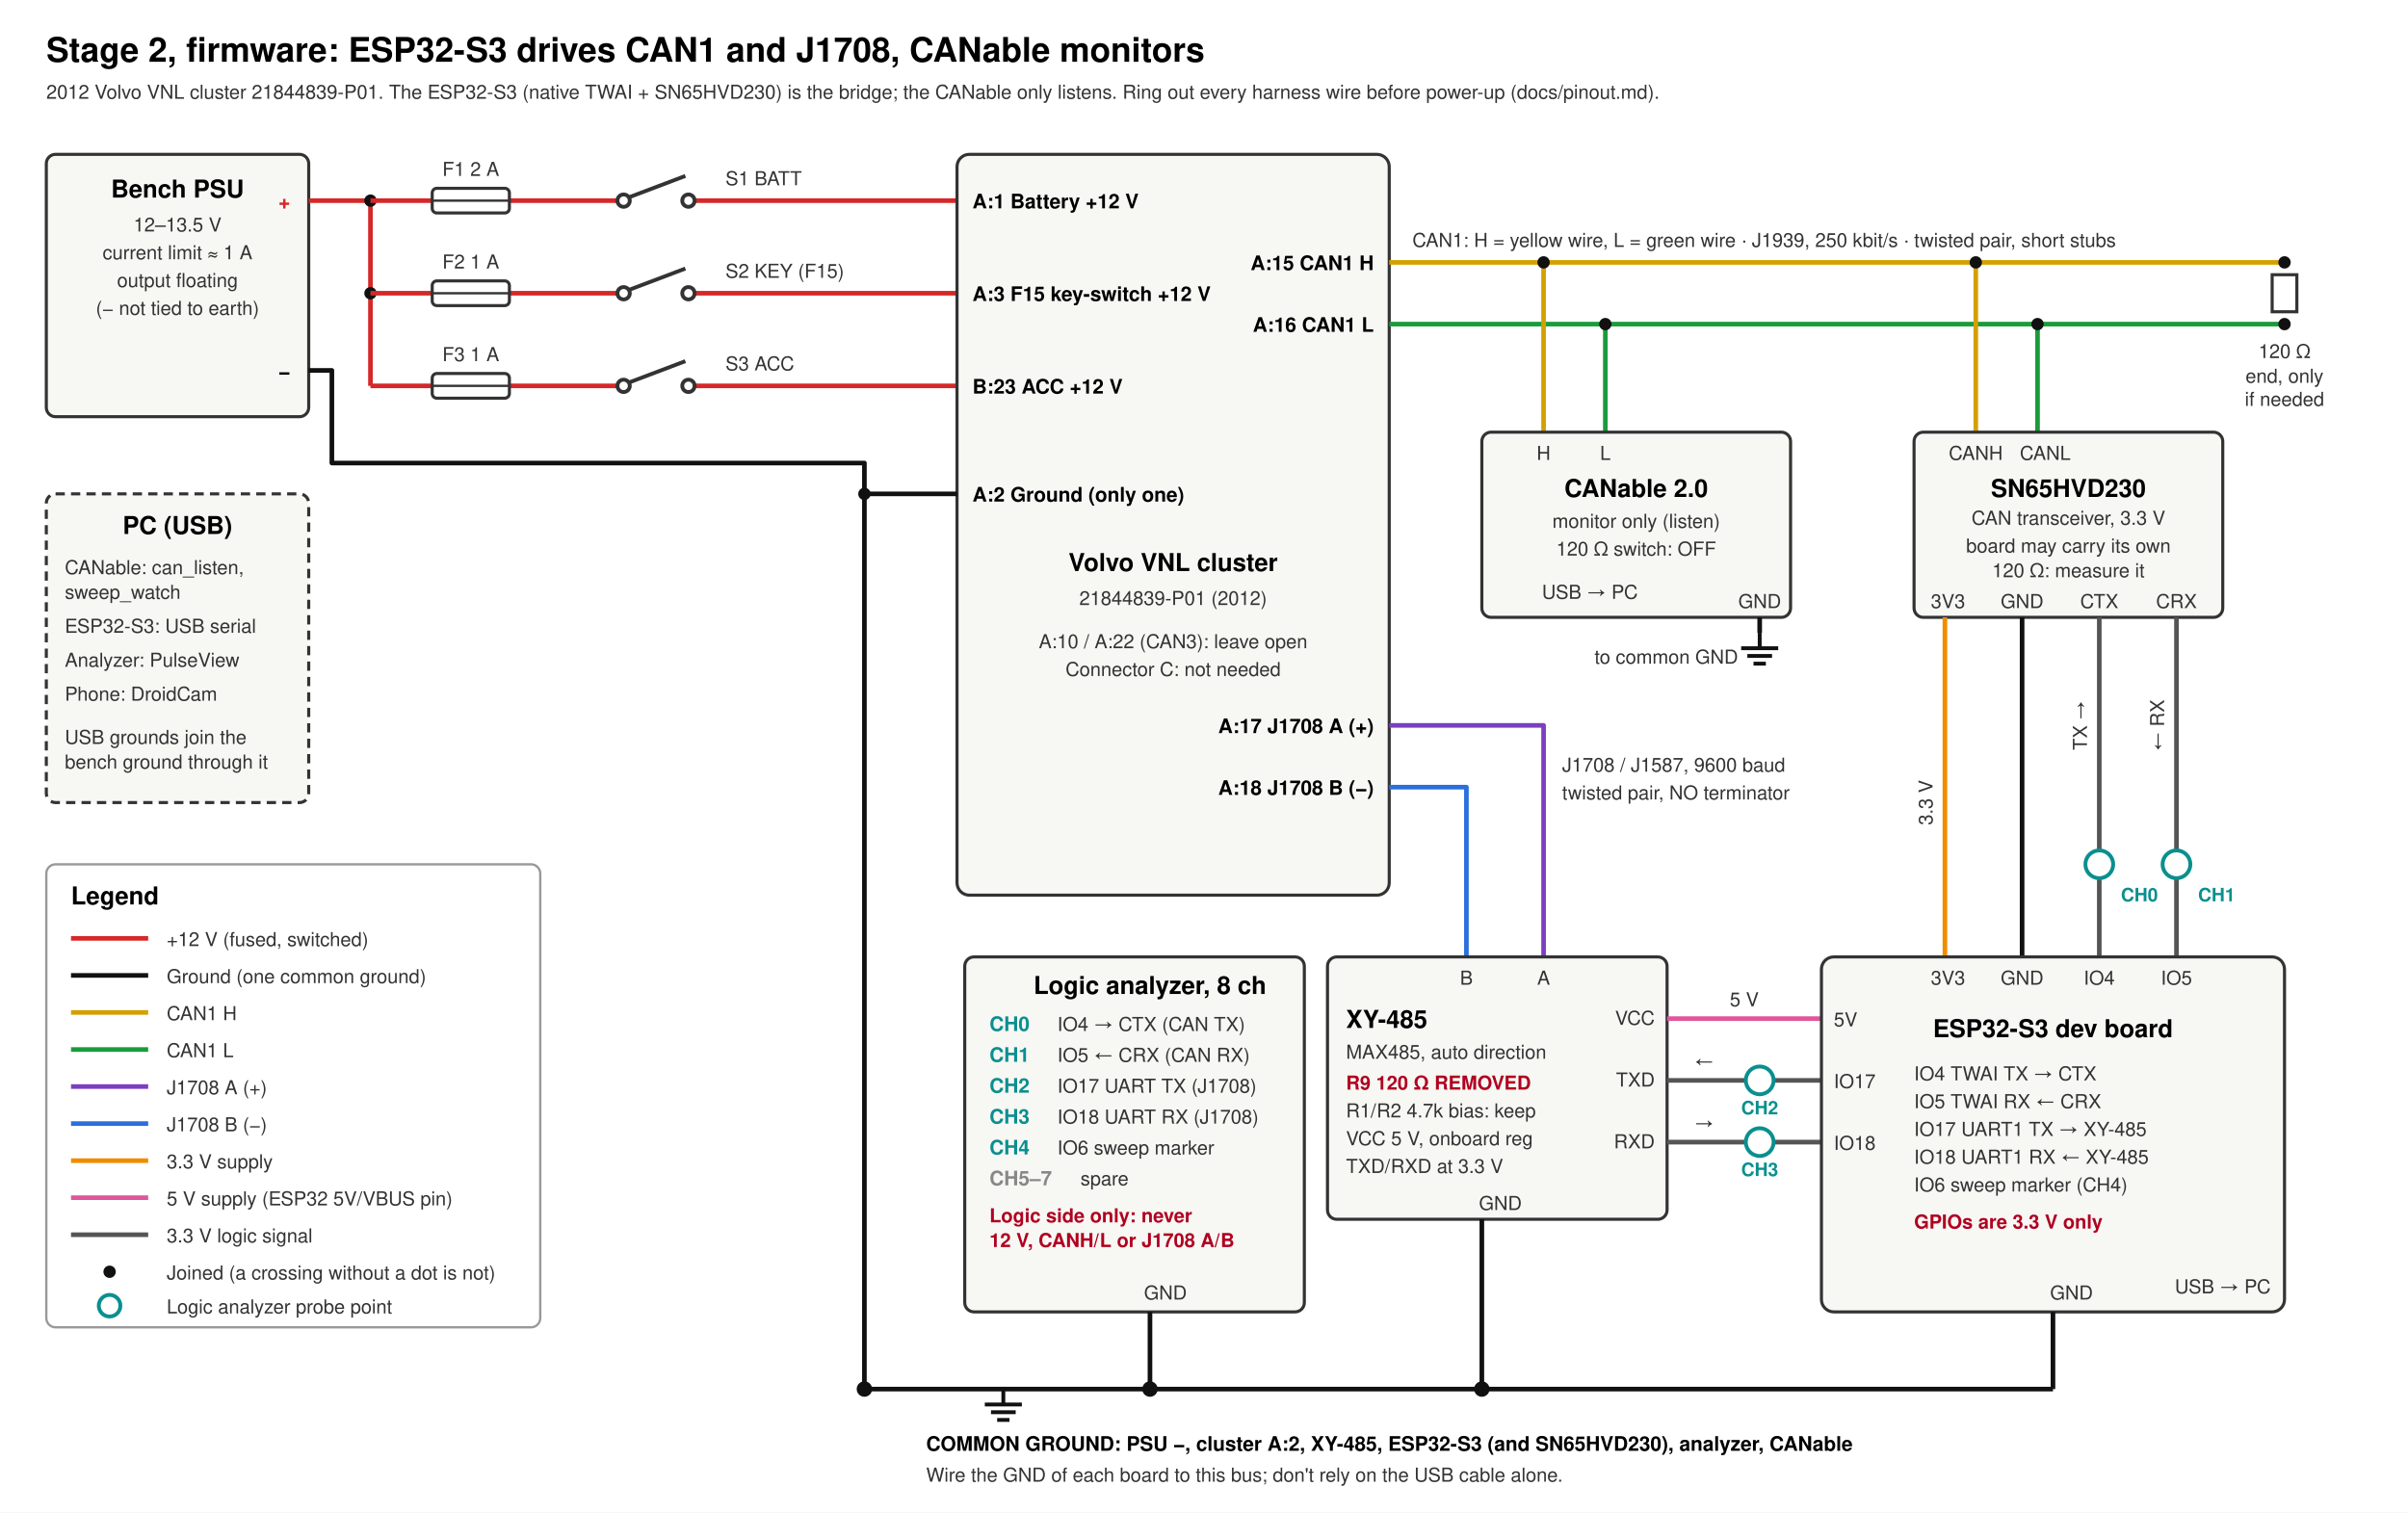
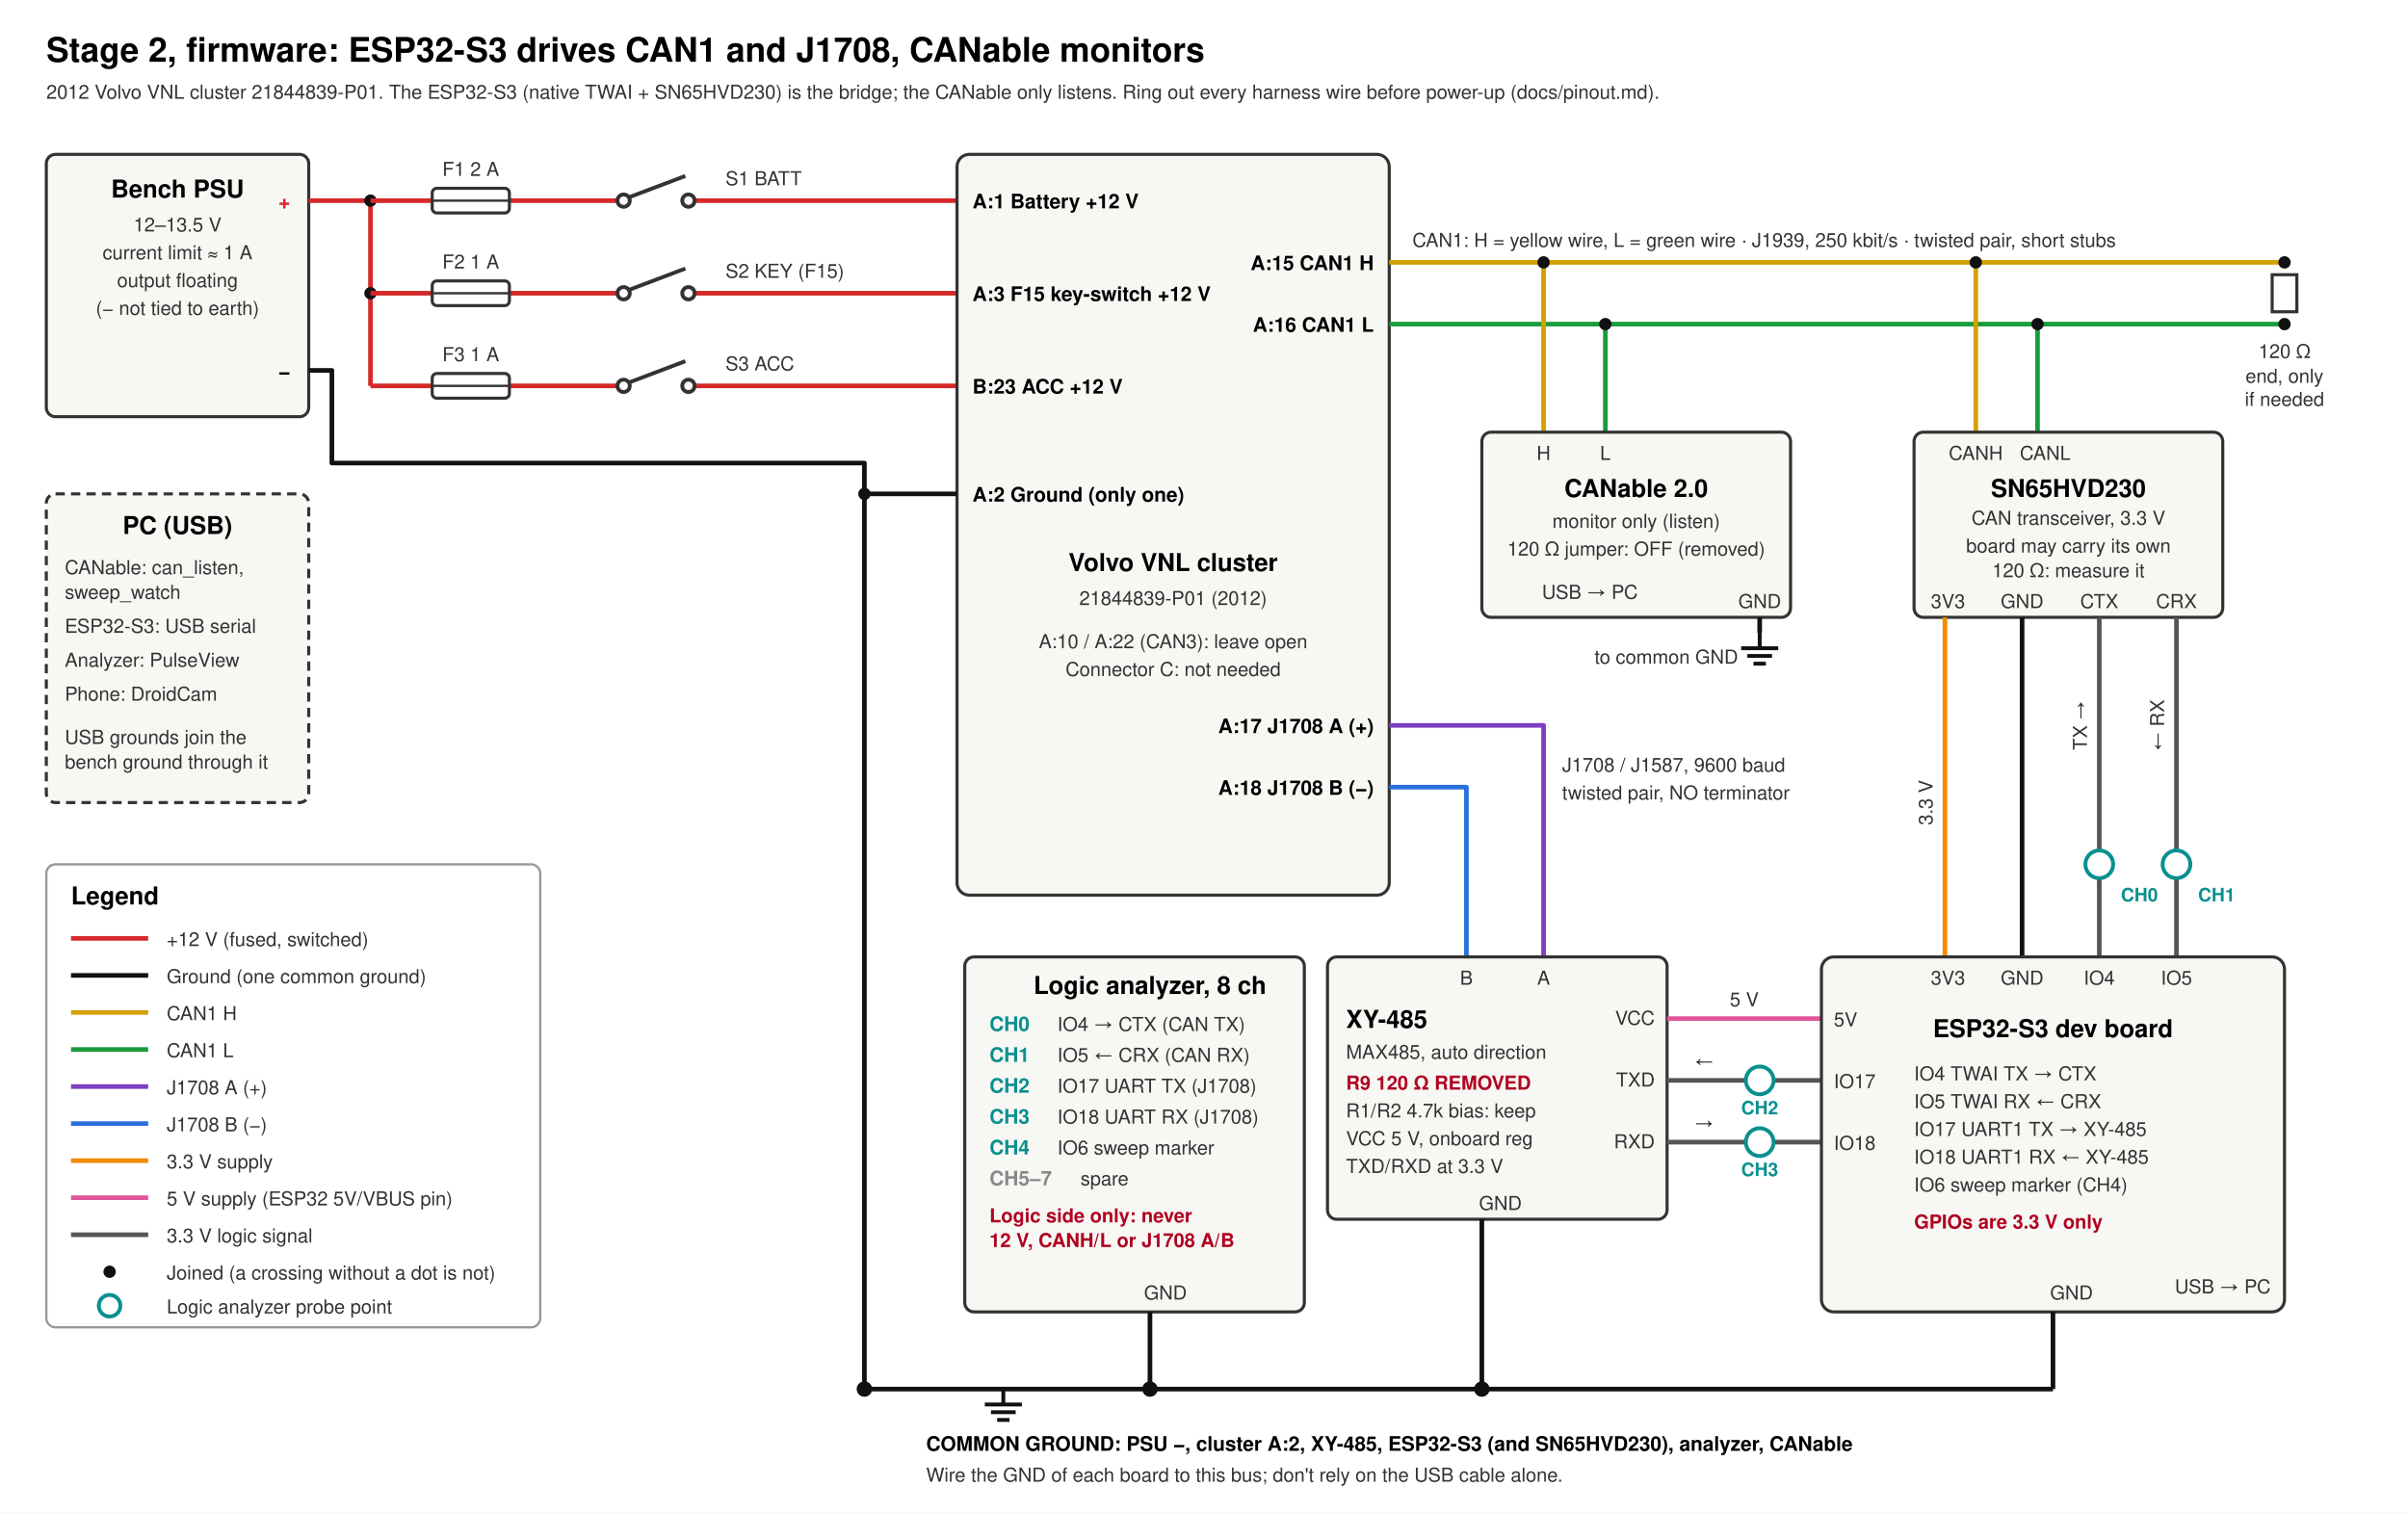
<svg xmlns="http://www.w3.org/2000/svg" viewBox="0 0 1560 980" width="1560" height="980" font-family="Segoe UI, Helvetica, Arial, sans-serif" font-size="14">
  <defs>
    <g id="gnd">
      <line x1="0" y1="0" x2="0" y2="10" stroke="#111" stroke-width="2.5" />
      <line x1="-12" y1="10" x2="12" y2="10" stroke="#111" stroke-width="2.5" />
      <line x1="-8" y1="15" x2="8" y2="15" stroke="#111" stroke-width="2.5" />
      <line x1="-4" y1="20" x2="4" y2="20" stroke="#111" stroke-width="2.5" />
    </g>
  </defs>
  <style>
    .box { fill: #f7f7f4; stroke: #333; stroke-width: 2; }
    .title { font-weight: 700; font-size: 16px; }
    .small { font-size: 12.5px; fill: #333; }
    .pin { font-size: 13px; font-weight: 600; }
    .warn { font-size: 12.5px; fill: #b00020; font-weight: 600; }
    .w { fill: none; stroke-width: 3; stroke-linejoin: round; }
    .v12 { stroke: #d62828; }
    .gndw { stroke: #111; }
    .canh { stroke: #d4a000; }
    .canl { stroke: #1a9b3c; }
    .ja { stroke: #7b3fbf; }
    .jb { stroke: #2a6fdb; }
    .v33 { stroke: #f08c00; }
    .v5 { stroke: #e0569b; }
    .sig { stroke: #555; }
    .dot { fill: #111; }
    .probe { fill: #fff; stroke: #0a8f8f; stroke-width: 2.5; }
    .ptxt { font-size: 12px; font-weight: 700; fill: #0a8f8f; }
  </style>
  <rect x="0" y="0" width="1560" height="980" fill="#ffffff" />
  <text x="30" y="40" font-size="22" font-weight="700">Stage 2, firmware: ESP32-S3 drives CAN1 and J1708, CANable monitors</text>
  <text x="30" y="64" class="small">2012 Volvo VNL cluster 21844839-P01. The ESP32-S3 (native TWAI + SN65HVD230) is the bridge; the CANable only listens. Ring out every harness wire before power-up (docs/pinout.md).</text>
  <rect class="box" x="30" y="100" width="170" height="170" rx="6" />
  <text x="115" y="128" class="title" text-anchor="middle">Bench PSU</text>
  <text x="115" y="150" class="small" text-anchor="middle">12–13.5 V</text>
  <text x="115" y="168" class="small" text-anchor="middle">current limit ≈ 1 A</text>
  <text x="115" y="186" class="small" text-anchor="middle">output floating</text>
  <text x="115" y="204" class="small" text-anchor="middle">(− not tied to earth)</text>
  <text x="188" y="135" class="pin" text-anchor="end" fill="#d62828">+</text>
  <text x="188" y="245" class="pin" text-anchor="end">−</text>
  <path class="w v12" d="M200 130 H240 M240 130 V250" />
  <circle class="dot" cx="240" cy="190" r="4" />
  <circle class="dot" cx="240" cy="130" r="4" />
  <path class="w v12" d="M240 130 H280 M330 130 H400 M450 130 H620" />
  <path class="w v12" d="M240 190 H280 M330 190 H400 M450 190 H620" />
  <path class="w v12" d="M240 250 H280 M330 250 H400 M450 250 H620" />
  <g stroke="#333" stroke-width="2" fill="#fff">
    <rect x="280" y="122" width="50" height="16" rx="3" />
    <rect x="280" y="182" width="50" height="16" rx="3" />
    <rect x="280" y="242" width="50" height="16" rx="3" />
  </g>
  <g stroke="#333" stroke-width="1.5">
    <line x1="280" y1="130" x2="330" y2="130" />
    <line x1="280" y1="190" x2="330" y2="190" />
    <line x1="280" y1="250" x2="330" y2="250" />
  </g>
  <text x="305" y="114" class="small" text-anchor="middle">F1 2 A</text>
  <text x="305" y="174" class="small" text-anchor="middle">F2 1 A</text>
  <text x="305" y="234" class="small" text-anchor="middle">F3 1 A</text>
  <g stroke="#333" stroke-width="2.5" fill="#fff">
    <circle cx="404" cy="130" r="4" />
    <circle cx="446" cy="130" r="4" />
    <line x1="407" y1="128" x2="444" y2="114" />
    <circle cx="404" cy="190" r="4" />
    <circle cx="446" cy="190" r="4" />
    <line x1="407" y1="188" x2="444" y2="174" />
    <circle cx="404" cy="250" r="4" />
    <circle cx="446" cy="250" r="4" />
    <line x1="407" y1="248" x2="444" y2="234" />
  </g>
  <text x="470" y="120" class="small">S1 BATT</text>
  <text x="470" y="180" class="small">S2 KEY (F15)</text>
  <text x="470" y="240" class="small">S3 ACC</text>
  <path class="w gndw" d="M200 240 H215 V300 H560 V900" />
  <rect class="box" x="620" y="100" width="280" height="480" rx="8" />
  <text x="760" y="370" class="title" text-anchor="middle" font-size="18">Volvo VNL cluster</text>
  <text x="760" y="392" class="small" text-anchor="middle">21844839-P01 (2012)</text>
  <text x="760" y="420" class="small" text-anchor="middle">A:10 / A:22 (CAN3): leave open</text>
  <text x="760" y="438" class="small" text-anchor="middle">Connector C: not needed</text>
  <text x="630" y="135" class="pin">A:1 Battery +12 V</text>
  <text x="630" y="195" class="pin">A:3 F15 key-switch +12 V</text>
  <text x="630" y="255" class="pin">B:23 ACC +12 V</text>
  <text x="630" y="325" class="pin">A:2 Ground (only one)</text>
  <text x="890" y="175" class="pin" text-anchor="end">A:15 CAN1 H</text>
  <text x="890" y="215" class="pin" text-anchor="end">A:16 CAN1 L</text>
  <text x="890" y="475" class="pin" text-anchor="end">A:17 J1708 A (+)</text>
  <text x="890" y="515" class="pin" text-anchor="end">A:18 J1708 B (−)</text>
  <path class="w gndw" d="M620 320 H560" />
  <circle class="dot" cx="560" cy="320" r="4" />
  <path class="w canh" d="M900 170 H1480" />
  <path class="w canl" d="M900 210 H1480" />
  <text x="915" y="160" class="small">CAN1: H = yellow wire, L = green wire · J1939, 250 kbit/s · twisted pair, short stubs</text>
  <rect x="1472" y="178" width="16" height="24" fill="#fff" stroke="#333" stroke-width="2" />
  <circle class="dot" cx="1480" cy="170" r="4" />
  <circle class="dot" cx="1480" cy="210" r="4" />
  <text x="1480" y="232" class="small" text-anchor="middle">120 Ω</text>
  <text x="1480" y="248" class="small" text-anchor="middle">end, only</text>
  <text x="1480" y="263" class="small" text-anchor="middle">if needed</text>
  <path class="w canh" d="M1000 170 V280" />
  <path class="w canl" d="M1040 210 V280" />
  <circle class="dot" cx="1000" cy="170" r="4" />
  <circle class="dot" cx="1040" cy="210" r="4" />
  <rect class="box" x="960" y="280" width="200" height="120" rx="6" />
  <text x="1000" y="298" class="small" text-anchor="middle">H</text>
  <text x="1040" y="298" class="small" text-anchor="middle">L</text>
  <text x="1060" y="322" class="title" text-anchor="middle">CANable 2.0</text>
  <text x="1060" y="342" class="small" text-anchor="middle">monitor only (listen)</text>
-   <text x="1060" y="360" class="small" text-anchor="middle">120 Ω switch: OFF</text>
+   <text x="1060" y="360" class="small" text-anchor="middle">120 Ω jumper: OFF (removed)</text>
  <text x="1030" y="388" class="small" text-anchor="middle">USB → PC</text>
  <text x="1140" y="394" class="small" text-anchor="middle">GND</text>
  <path class="w gndw" d="M1140 400 V410" />
  <use href="#gnd" x="1140" y="410" />
  <text x="1126" y="430" class="small" text-anchor="end">to common GND</text>
  <path class="w canh" d="M1280 170 V280" />
  <path class="w canl" d="M1320 210 V280" />
  <circle class="dot" cx="1280" cy="170" r="4" />
  <circle class="dot" cx="1320" cy="210" r="4" />
  <rect class="box" x="1240" y="280" width="200" height="120" rx="6" />
  <text x="1280" y="298" class="small" text-anchor="middle">CANH</text>
  <text x="1325" y="298" class="small" text-anchor="middle">CANL</text>
  <text x="1340" y="322" class="title" text-anchor="middle">SN65HVD230</text>
  <text x="1340" y="340" class="small" text-anchor="middle">CAN transceiver, 3.3 V</text>
  <text x="1340" y="358" class="small" text-anchor="middle">board may carry its own</text>
  <text x="1340" y="374" class="small" text-anchor="middle">120 Ω: measure it</text>
  <text x="1262" y="394" class="small" text-anchor="middle">3V3</text>
  <text x="1310" y="394" class="small" text-anchor="middle">GND</text>
  <text x="1360" y="394" class="small" text-anchor="middle">CTX</text>
  <text x="1410" y="394" class="small" text-anchor="middle">CRX</text>
  <path class="w v33" d="M1260 400 V620" />
  <path class="w gndw" d="M1310 400 V620" />
  <path class="w sig" d="M1360 400 V620" />
  <path class="w sig" d="M1410 400 V620" />
  <text transform="translate(1252 520) rotate(-90)" class="small" text-anchor="middle">3.3 V</text>
  <text transform="translate(1352 470) rotate(-90)" class="small" text-anchor="middle">TX →</text>
  <text transform="translate(1402 470) rotate(-90)" class="small" text-anchor="middle">← RX</text>
  <circle class="probe" cx="1360" cy="560" r="9" />
  <text x="1374" y="584" class="ptxt">CH0</text>
  <circle class="probe" cx="1410" cy="560" r="9" />
  <text x="1424" y="584" class="ptxt">CH1</text>
  <path class="w ja" d="M900 470 H1000 V620" />
  <path class="w jb" d="M900 510 H950 V620" />
  <text x="1012" y="500" class="small">J1708 / J1587, 9600 baud</text>
  <text x="1012" y="518" class="small">twisted pair, NO terminator</text>
  <rect class="box" x="860" y="620" width="220" height="170" rx="6" />
  <text x="950" y="638" class="small" text-anchor="middle">B</text>
  <text x="1000" y="638" class="small" text-anchor="middle">A</text>
  <text x="872" y="666" class="title">XY-485</text>
  <text x="872" y="686" class="small">MAX485, auto direction</text>
  <text x="872" y="706" class="warn">R9 120 Ω REMOVED</text>
  <text x="872" y="724" class="small">R1/R2 4.7k bias: keep</text>
  <text x="872" y="742" class="small">VCC 5 V, onboard reg</text>
  <text x="872" y="760" class="small">TXD/RXD at 3.3 V</text>
  <text x="1072" y="664" class="small" text-anchor="end">VCC</text>
  <text x="1072" y="704" class="small" text-anchor="end">TXD</text>
  <text x="1072" y="744" class="small" text-anchor="end">RXD</text>
  <text x="972" y="784" class="small" text-anchor="middle">GND</text>
  <path class="w gndw" d="M960 790 V900" />
  <path class="w v5" d="M1080 660 H1180" />
  <path class="w sig" d="M1080 700 H1180" />
  <path class="w sig" d="M1080 740 H1180" />
  <text x="1130" y="652" class="small" text-anchor="middle">5 V</text>
  <text x="1104" y="692" class="small" text-anchor="middle">←</text>
  <text x="1104" y="732" class="small" text-anchor="middle">→</text>
  <circle class="probe" cx="1140" cy="700" r="9" />
  <text x="1132" y="722" class="ptxt" text-anchor="start" dx="-4">CH2</text>
  <circle class="probe" cx="1140" cy="740" r="9" />
  <text x="1132" y="762" class="ptxt" text-anchor="start" dx="-4">CH3</text>
  <rect class="box" x="1180" y="620" width="300" height="230" rx="8" />
  <text x="1262" y="638" class="small" text-anchor="middle">3V3</text>
  <text x="1310" y="638" class="small" text-anchor="middle">GND</text>
  <text x="1360" y="638" class="small" text-anchor="middle">IO4</text>
  <text x="1410" y="638" class="small" text-anchor="middle">IO5</text>
  <text x="1188" y="665" class="small">5V</text>
  <text x="1188" y="705" class="small">IO17</text>
  <text x="1188" y="745" class="small">IO18</text>
  <text x="1330" y="672" class="title" text-anchor="middle">ESP32-S3 dev board</text>
  <text x="1240" y="700" class="small">IO4 TWAI TX → CTX</text>
  <text x="1240" y="718" class="small">IO5 TWAI RX ← CRX</text>
  <text x="1240" y="736" class="small">IO17 UART1 TX → XY-485</text>
  <text x="1240" y="754" class="small">IO18 UART1 RX ← XY-485</text>
  <text x="1240" y="772" class="small">IO6 sweep marker (CH4)</text>
  <text x="1240" y="796" class="warn">GPIOs are 3.3 V only</text>
  <text x="1440" y="838" class="small" text-anchor="middle">USB → PC</text>
  <text x="1342" y="842" class="small" text-anchor="middle">GND</text>
  <path class="w gndw" d="M1330 850 V900" />
  <rect class="box" x="625" y="620" width="220" height="230" rx="6" />
  <text x="745" y="644" class="title" text-anchor="middle">Logic analyzer, 8 ch</text>
  <text x="641" y="668" class="pin" fill="#0a8f8f">CH0</text>
  <text x="685" y="668" class="small">IO4 → CTX (CAN TX)</text>
  <text x="641" y="688" class="pin" fill="#0a8f8f">CH1</text>
  <text x="685" y="688" class="small">IO5 ← CRX (CAN RX)</text>
  <text x="641" y="708" class="pin" fill="#0a8f8f">CH2</text>
  <text x="685" y="708" class="small">IO17 UART TX (J1708)</text>
  <text x="641" y="728" class="pin" fill="#0a8f8f">CH3</text>
  <text x="685" y="728" class="small">IO18 UART RX (J1708)</text>
  <text x="641" y="748" class="pin" fill="#0a8f8f">CH4</text>
  <text x="685" y="748" class="small">IO6 sweep marker</text>
  <text x="641" y="768" class="pin" fill="#888">CH5–7</text>
  <text x="700" y="768" class="small">spare</text>
  <text x="641" y="792" class="warn">Logic side only: never</text>
  <text x="641" y="808" class="warn">12 V, CANH/L or J1708 A/B</text>
  <text x="755" y="842" class="small" text-anchor="middle">GND</text>
  <path class="w gndw" d="M745 850 V900" />
  <rect class="box" x="30" y="320" width="170" height="200" rx="6" stroke-dasharray="6 4" />
  <text x="115" y="346" class="title" text-anchor="middle">PC (USB)</text>
  <text x="42" y="372" class="small">CANable: can_listen,</text>
  <text x="42" y="388" class="small">  sweep_watch</text>
  <text x="42" y="410" class="small">ESP32-S3: USB serial</text>
  <text x="42" y="432" class="small">Analyzer: PulseView</text>
  <text x="42" y="454" class="small">Phone: DroidCam</text>
  <text x="42" y="482" class="small">USB grounds join the</text>
  <text x="42" y="498" class="small">bench ground through it</text>
  <rect x="30" y="560" width="320" height="300" rx="6" fill="#fff" stroke="#999" stroke-width="1.5" />
  <text x="46" y="586" class="title">Legend</text>
  <g>
    <line x1="46" y1="608" x2="96" y2="608" class="w v12" />
    <text x="108" y="613" class="small">+12 V (fused, switched)</text>
    <line x1="46" y1="632" x2="96" y2="632" class="w gndw" />
    <text x="108" y="637" class="small">Ground (one common ground)</text>
    <line x1="46" y1="656" x2="96" y2="656" class="w canh" />
    <text x="108" y="661" class="small">CAN1 H</text>
    <line x1="46" y1="680" x2="96" y2="680" class="w canl" />
    <text x="108" y="685" class="small">CAN1 L</text>
    <line x1="46" y1="704" x2="96" y2="704" class="w ja" />
    <text x="108" y="709" class="small">J1708 A (+)</text>
    <line x1="46" y1="728" x2="96" y2="728" class="w jb" />
    <text x="108" y="733" class="small">J1708 B (−)</text>
    <line x1="46" y1="752" x2="96" y2="752" class="w v33" />
    <text x="108" y="757" class="small">3.3 V supply</text>
    <line x1="46" y1="776" x2="96" y2="776" class="w v5" />
    <text x="108" y="781" class="small">5 V supply (ESP32 5V/VBUS pin)</text>
    <line x1="46" y1="800" x2="96" y2="800" class="w sig" />
    <text x="108" y="805" class="small">3.3 V logic signal</text>
    <circle class="dot" cx="71" cy="824" r="4" />
    <text x="108" y="829" class="small">Joined (a crossing without a dot is not)</text>
    <circle class="probe" cx="71" cy="846" r="7" />
    <text x="108" y="851" class="small">Logic analyzer probe point</text>
  </g>
  <path class="w gndw" d="M560 900 H1330" stroke-width="5" />
  <circle class="dot" cx="560" cy="900" r="5" />
  <circle class="dot" cx="745" cy="900" r="5" />
  <circle class="dot" cx="960" cy="900" r="5" />
  <use href="#gnd" x="650" y="900" />
  <text x="600" y="940" class="pin">COMMON GROUND: PSU −, cluster A:2, XY-485, ESP32-S3 (and SN65HVD230), analyzer, CANable</text>
  <text x="600" y="960" class="small">Wire the GND of each board to this bus; don't rely on the USB cable alone.</text>
</svg>
